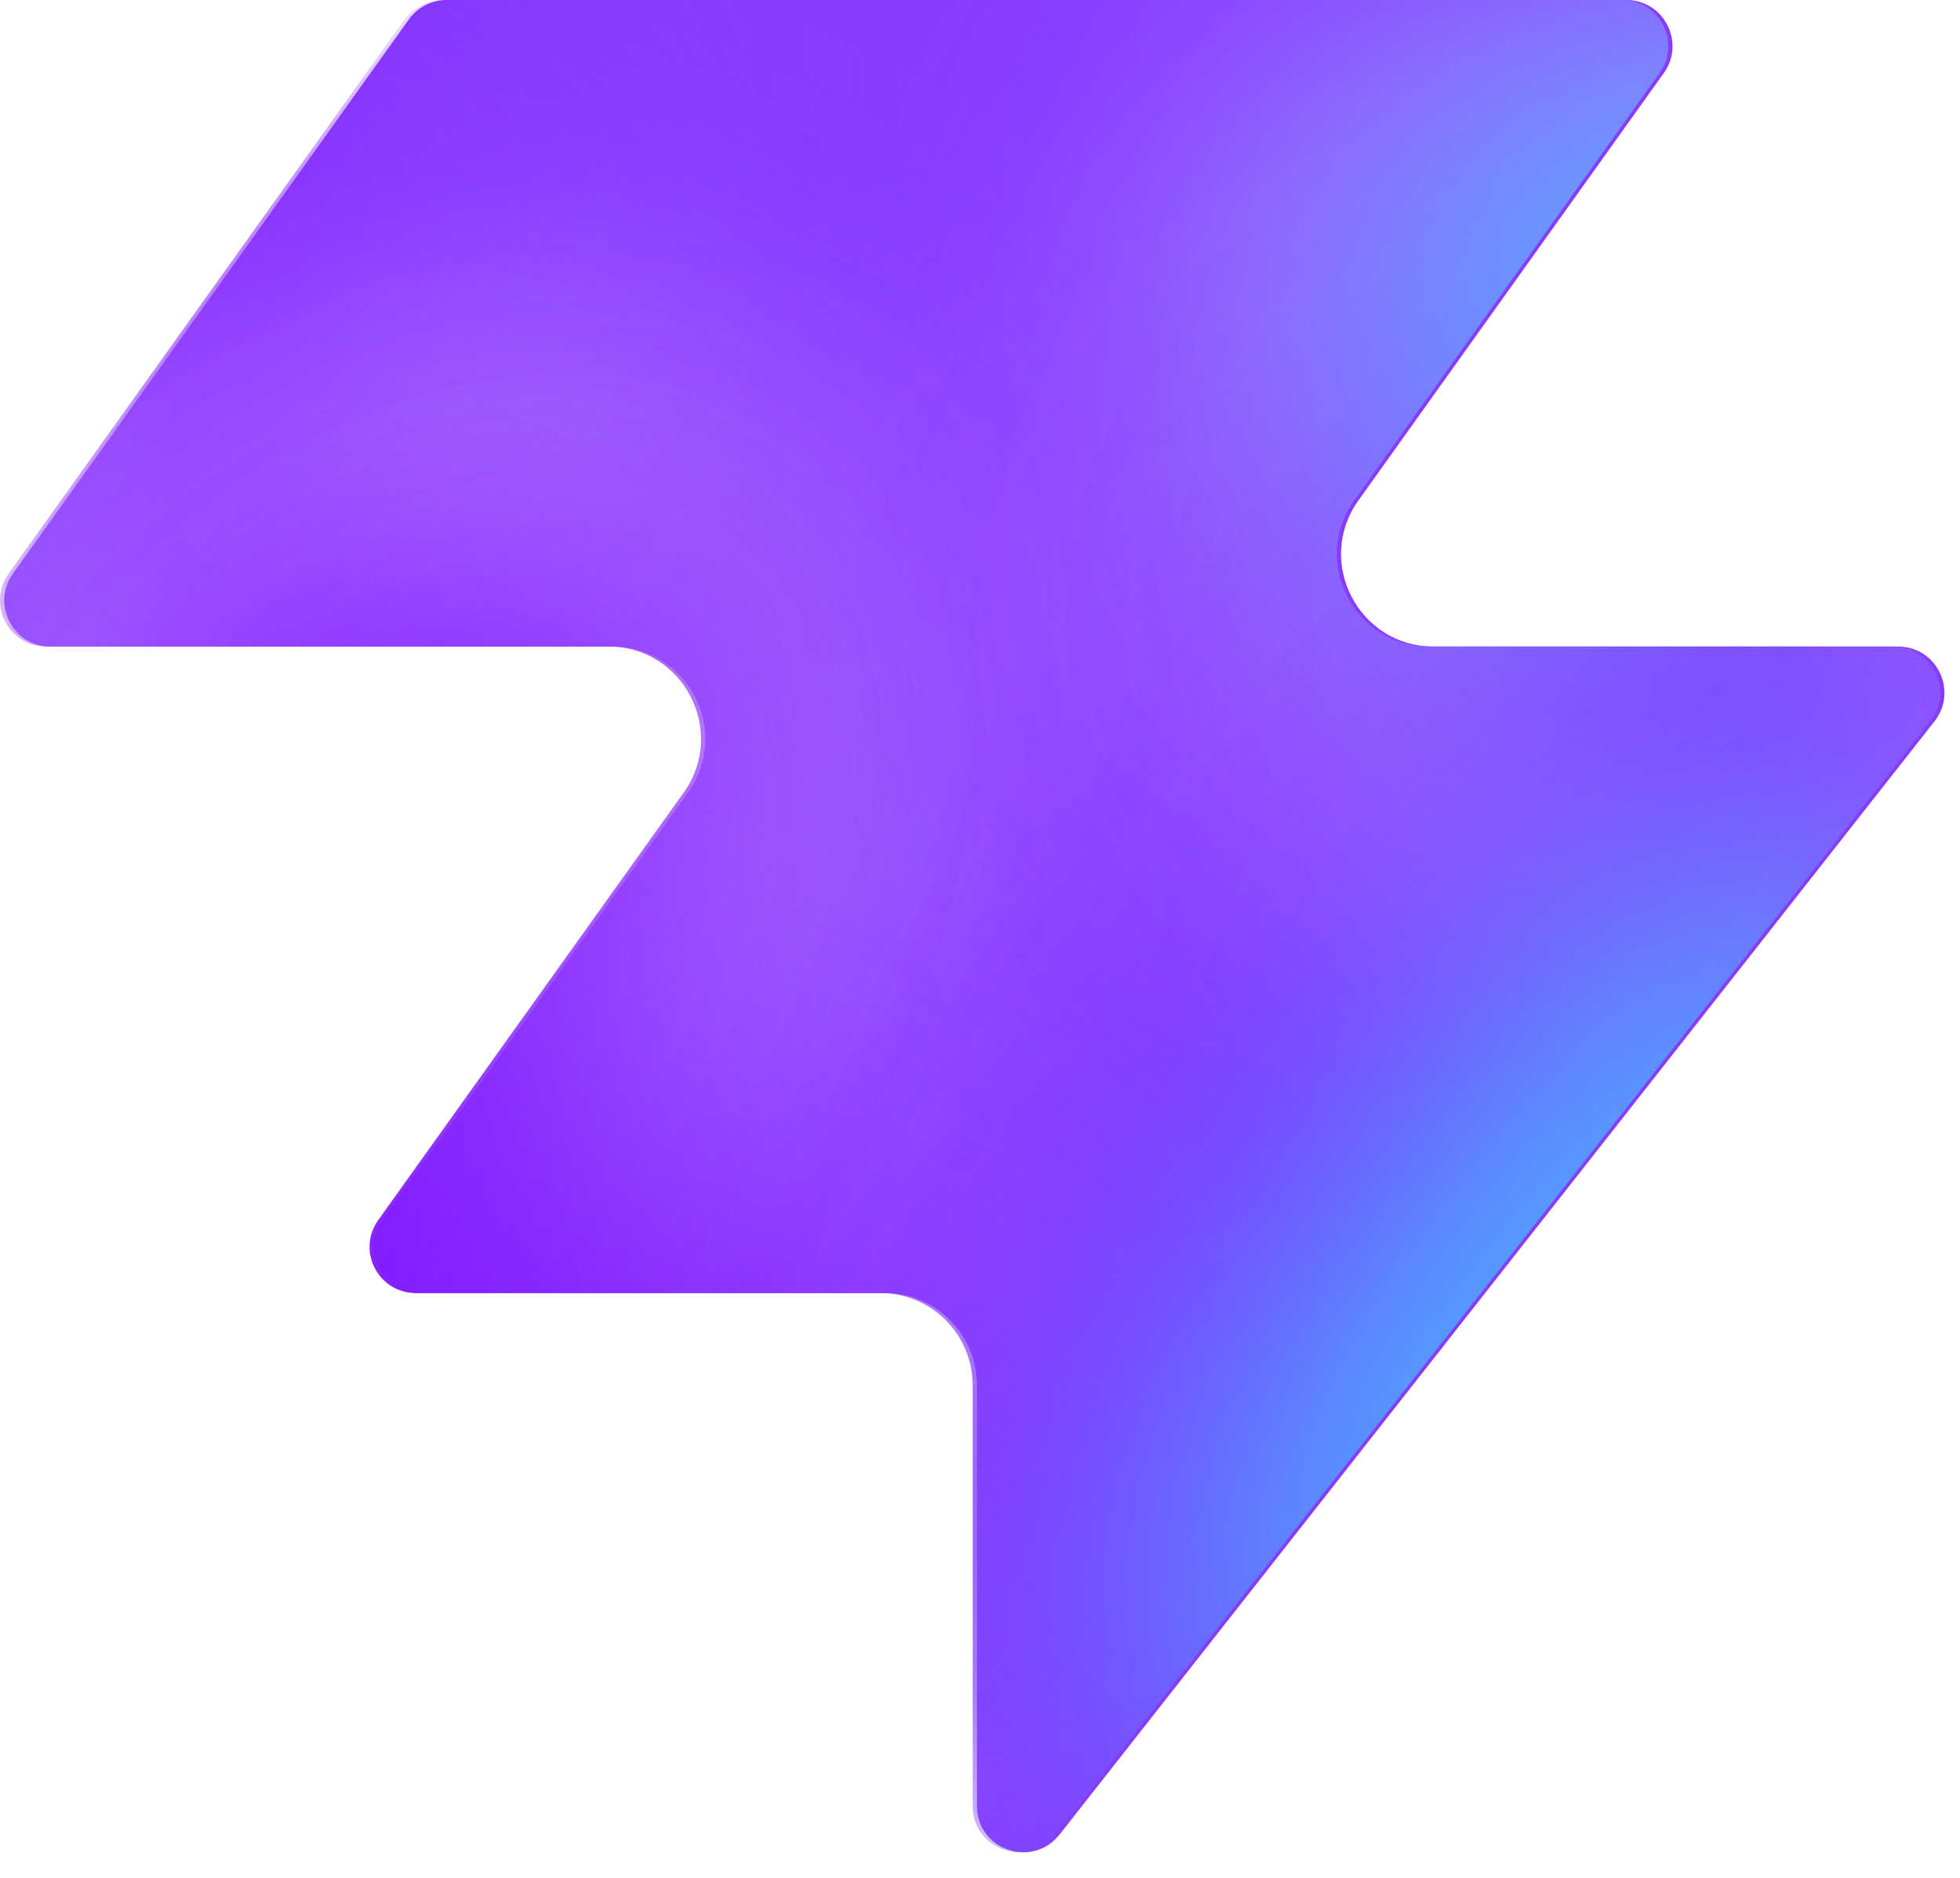
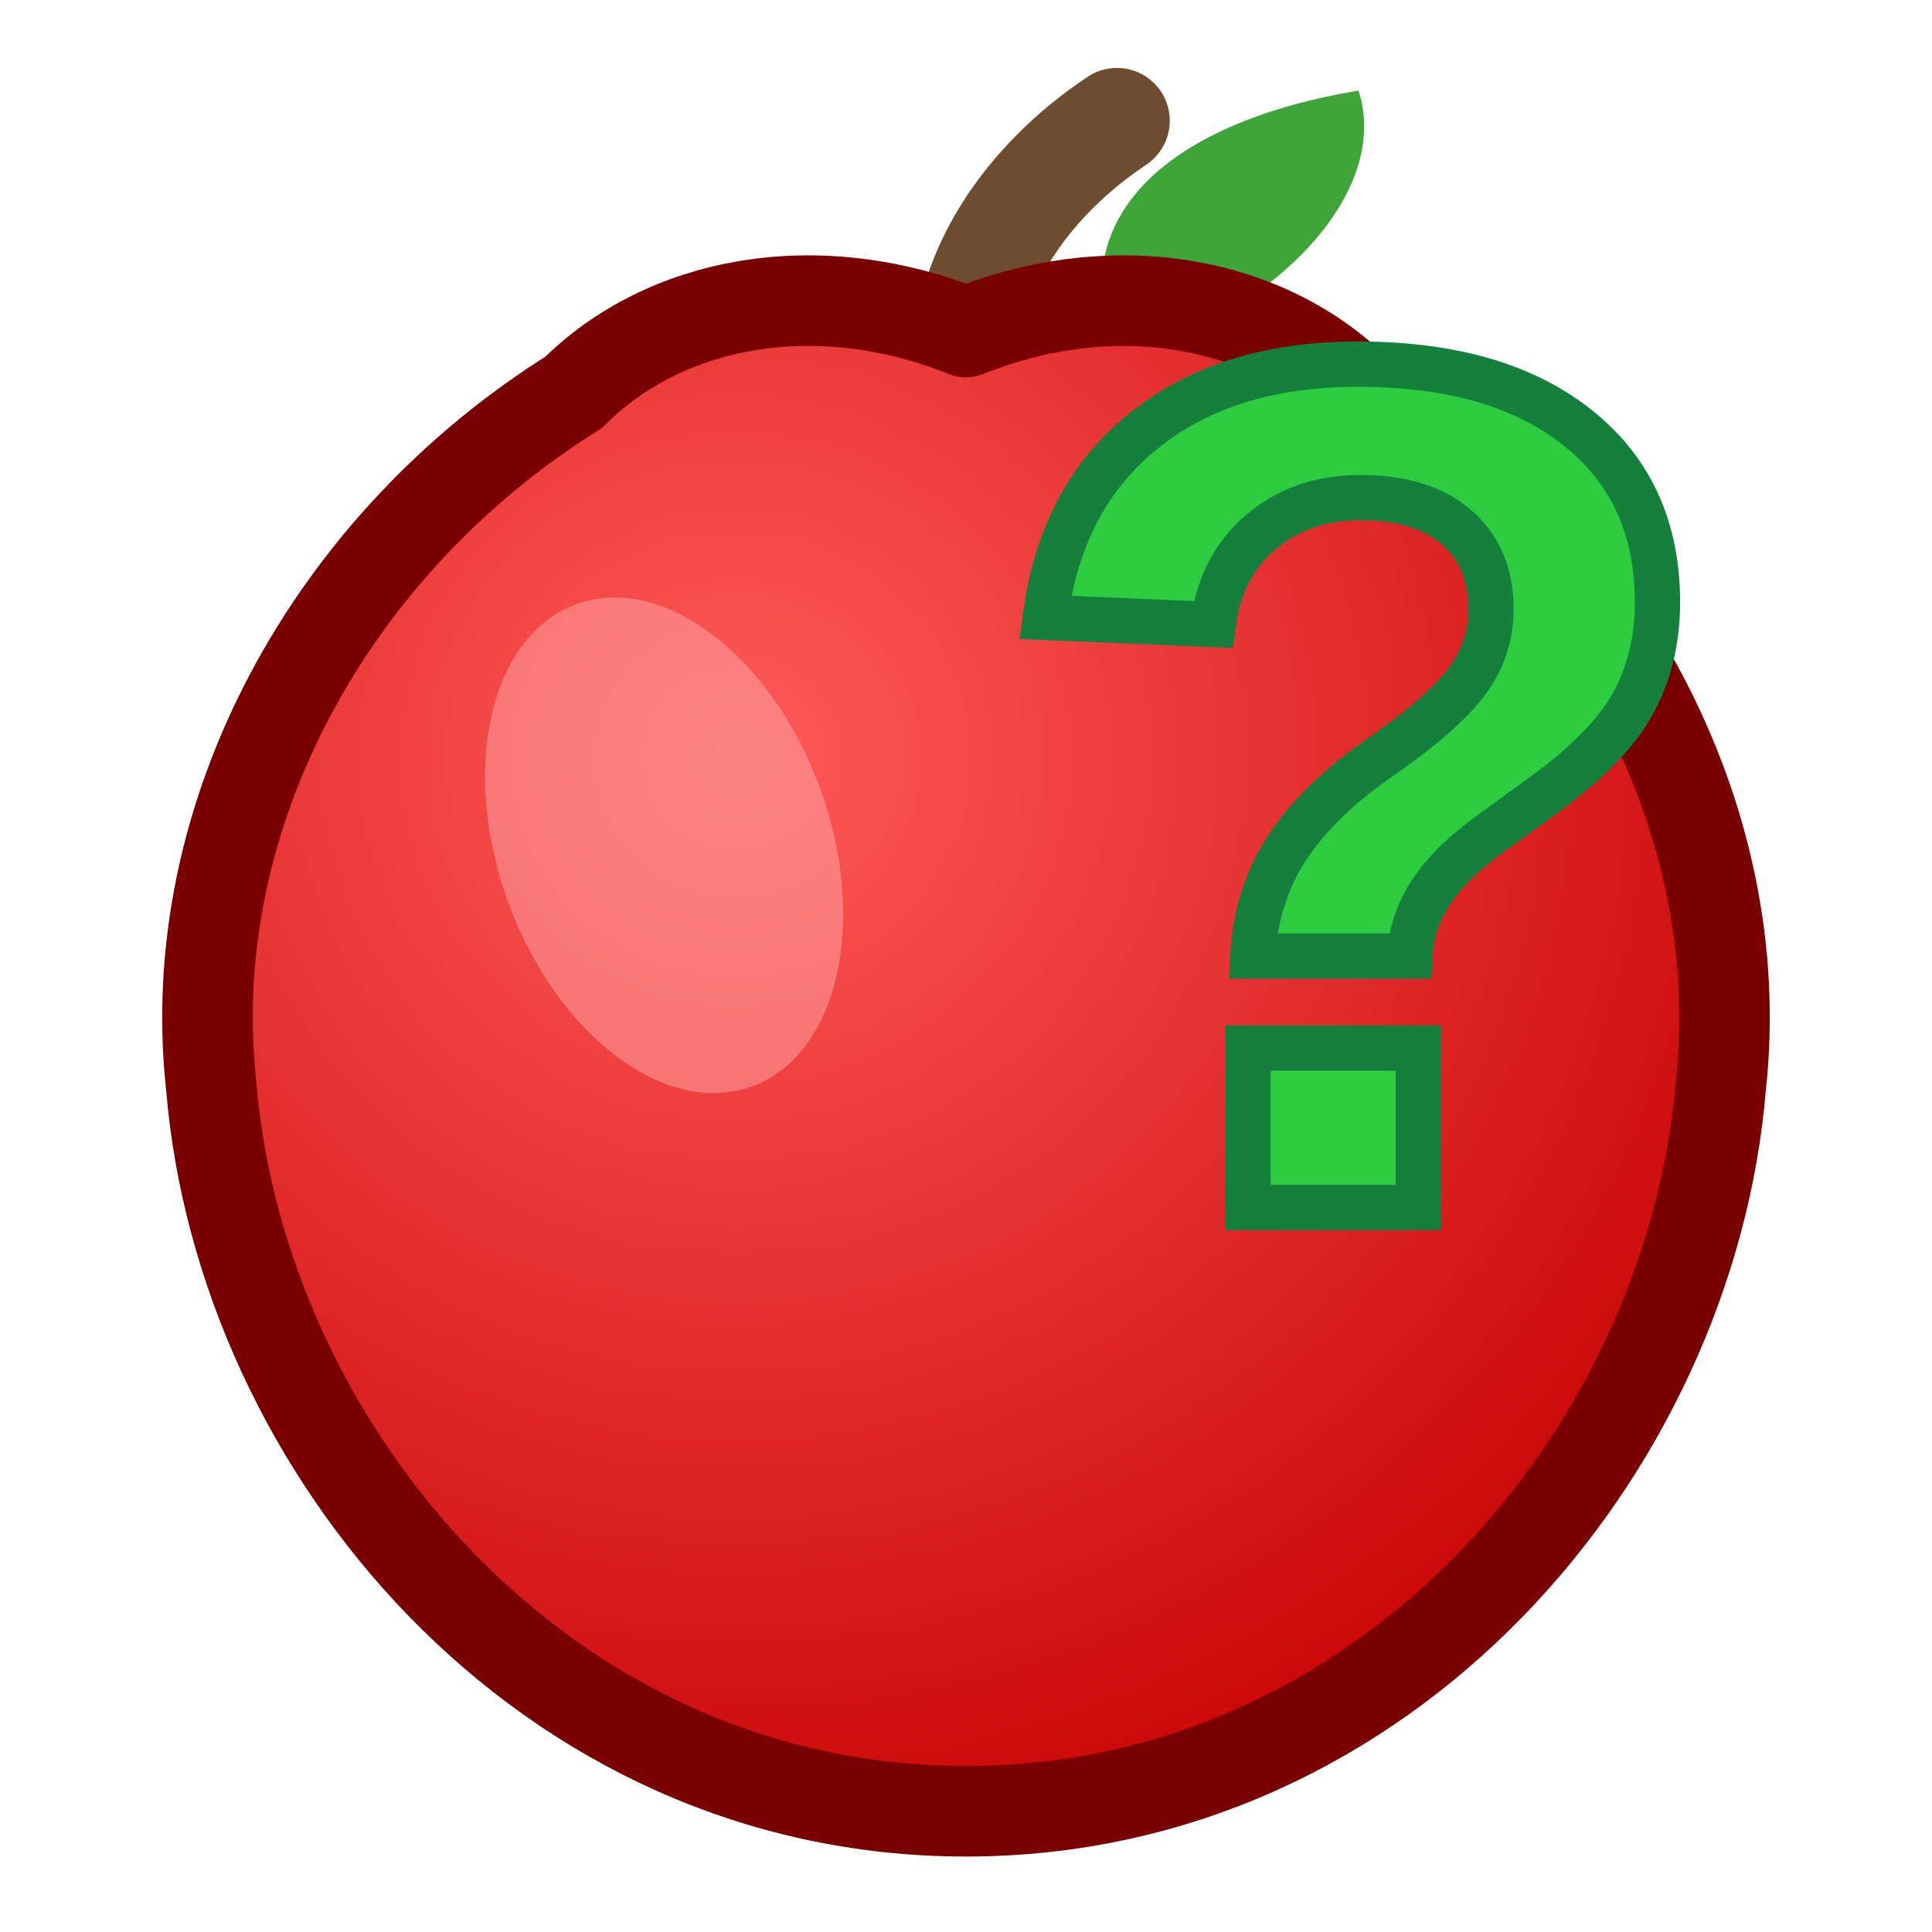
- <svg xmlns="http://www.w3.org/2000/svg" width="48" height="46" fill="none" viewBox="0 0 48 46">
-   <path fill="#863bff" d="M25.946 44.938c-.664.845-2.021.375-2.021-.698V33.937a2.26 2.26 0 0 0-2.262-2.262H10.287c-.92 0-1.456-1.04-.92-1.788l7.48-10.471c1.07-1.497 0-3.578-1.842-3.578H1.237c-.92 0-1.456-1.04-.92-1.788L10.013.474c.214-.297.556-.474.92-.474h28.894c.92 0 1.456 1.04.92 1.788l-7.48 10.471c-1.07 1.498 0 3.579 1.842 3.579h11.377c.943 0 1.473 1.088.89 1.83L25.947 44.94z" style="fill:#863bff;fill:color(display-p3 .525 .23 1);fill-opacity:1" />
-   <mask id="a" width="48" height="46" x="0" y="0" maskUnits="userSpaceOnUse" style="mask-type:alpha">
-     <path fill="#000" d="M25.842 44.938c-.664.844-2.021.375-2.021-.698V33.937a2.26 2.26 0 0 0-2.262-2.262H10.183c-.92 0-1.456-1.04-.92-1.788l7.48-10.471c1.07-1.498 0-3.579-1.842-3.579H1.133c-.92 0-1.456-1.04-.92-1.787L9.91.473c.214-.297.556-.474.92-.474h28.894c.92 0 1.456 1.04.92 1.788l-7.48 10.471c-1.07 1.498 0 3.578 1.842 3.578h11.377c.943 0 1.473 1.088.89 1.832L25.843 44.94z" style="fill:#000;fill-opacity:1" />
-   </mask>
-   <g mask="url(#a)">
-     <g filter="url(#b)">
-       <ellipse cx="5.508" cy="14.704" fill="#ede6ff" rx="5.508" ry="14.704" style="fill:#ede6ff;fill:color(display-p3 .927 .903 1);fill-opacity:1" transform="matrix(.00324 1 1 -.00324 -4.47 31.516)" />
-     </g>
-     <g filter="url(#c)">
-       <ellipse cx="10.399" cy="29.851" fill="#ede6ff" rx="10.399" ry="29.851" style="fill:#ede6ff;fill:color(display-p3 .927 .903 1);fill-opacity:1" transform="matrix(.00324 1 1 -.00324 -39.328 7.883)" />
-     </g>
-     <g filter="url(#d)">
-       <ellipse cx="5.508" cy="30.487" fill="#7e14ff" rx="5.508" ry="30.487" style="fill:#7e14ff;fill:color(display-p3 .492 .077 1);fill-opacity:1" transform="rotate(89.814 -25.913 -14.639)scale(1 -1)" />
-     </g>
-     <g filter="url(#e)">
-       <ellipse cx="5.508" cy="30.599" fill="#7e14ff" rx="5.508" ry="30.599" style="fill:#7e14ff;fill:color(display-p3 .492 .077 1);fill-opacity:1" transform="rotate(89.814 -32.644 -3.334)scale(1 -1)" />
-     </g>
-     <g filter="url(#f)">
-       <ellipse cx="5.508" cy="30.599" fill="#7e14ff" rx="5.508" ry="30.599" style="fill:#7e14ff;fill:color(display-p3 .492 .077 1);fill-opacity:1" transform="matrix(.00324 1 1 -.00324 -34.34 30.47)" />
-     </g>
-     <g filter="url(#g)">
-       <ellipse cx="14.072" cy="22.078" fill="#ede6ff" rx="14.072" ry="22.078" style="fill:#ede6ff;fill:color(display-p3 .927 .903 1);fill-opacity:1" transform="rotate(93.35 24.506 48.493)scale(-1 1)" />
-     </g>
-     <g filter="url(#h)">
-       <ellipse cx="3.47" cy="21.501" fill="#7e14ff" rx="3.47" ry="21.501" style="fill:#7e14ff;fill:color(display-p3 .492 .077 1);fill-opacity:1" transform="rotate(89.009 28.708 47.59)scale(-1 1)" />
-     </g>
-     <g filter="url(#i)">
-       <ellipse cx="3.47" cy="21.501" fill="#7e14ff" rx="3.47" ry="21.501" style="fill:#7e14ff;fill:color(display-p3 .492 .077 1);fill-opacity:1" transform="rotate(89.009 28.708 47.59)scale(-1 1)" />
-     </g>
-     <g filter="url(#j)">
-       <ellipse cx=".387" cy="8.972" fill="#7e14ff" rx="4.407" ry="29.108" style="fill:#7e14ff;fill:color(display-p3 .492 .077 1);fill-opacity:1" transform="rotate(39.51 .387 8.972)" />
-     </g>
-     <g filter="url(#k)">
-       <ellipse cx="47.523" cy="-6.092" fill="#7e14ff" rx="4.407" ry="29.108" style="fill:#7e14ff;fill:color(display-p3 .492 .077 1);fill-opacity:1" transform="rotate(37.892 47.523 -6.092)" />
-     </g>
-     <g filter="url(#l)">
-       <ellipse cx="41.412" cy="6.333" fill="#47bfff" rx="5.971" ry="9.665" style="fill:#47bfff;fill:color(display-p3 .28 .748 1);fill-opacity:1" transform="rotate(37.892 41.412 6.333)" />
-     </g>
-     <g filter="url(#m)">
-       <ellipse cx="-1.879" cy="38.332" fill="#7e14ff" rx="4.407" ry="29.108" style="fill:#7e14ff;fill:color(display-p3 .492 .077 1);fill-opacity:1" transform="rotate(37.892 -1.88 38.332)" />
-     </g>
-     <g filter="url(#n)">
-       <ellipse cx="-1.879" cy="38.332" fill="#7e14ff" rx="4.407" ry="29.108" style="fill:#7e14ff;fill:color(display-p3 .492 .077 1);fill-opacity:1" transform="rotate(37.892 -1.88 38.332)" />
-     </g>
-     <g filter="url(#o)">
-       <ellipse cx="35.651" cy="29.907" fill="#7e14ff" rx="4.407" ry="29.108" style="fill:#7e14ff;fill:color(display-p3 .492 .077 1);fill-opacity:1" transform="rotate(37.892 35.651 29.907)" />
-     </g>
-     <g filter="url(#p)">
-       <ellipse cx="38.418" cy="32.4" fill="#47bfff" rx="5.971" ry="15.297" style="fill:#47bfff;fill:color(display-p3 .28 .748 1);fill-opacity:1" transform="rotate(37.892 38.418 32.4)" />
-     </g>
-   </g>
+ <svg xmlns="http://www.w3.org/2000/svg" viewBox="0 0 64 64">
  <defs>
-     <filter id="b" width="60.045" height="41.654" x="-19.77" y="16.149" color-interpolation-filters="sRGB" filterUnits="userSpaceOnUse">
-       <feFlood flood-opacity="0" result="BackgroundImageFix" />
-       <feBlend in="SourceGraphic" in2="BackgroundImageFix" result="shape" />
-       <feGaussianBlur result="effect1_foregroundBlur_2002_17158" stdDeviation="7.659" />
-     </filter>
-     <filter id="c" width="90.34" height="51.437" x="-54.613" y="-7.533" color-interpolation-filters="sRGB" filterUnits="userSpaceOnUse">
-       <feFlood flood-opacity="0" result="BackgroundImageFix" />
-       <feBlend in="SourceGraphic" in2="BackgroundImageFix" result="shape" />
-       <feGaussianBlur result="effect1_foregroundBlur_2002_17158" stdDeviation="7.659" />
-     </filter>
-     <filter id="d" width="79.355" height="29.4" x="-49.64" y="2.03" color-interpolation-filters="sRGB" filterUnits="userSpaceOnUse">
-       <feFlood flood-opacity="0" result="BackgroundImageFix" />
-       <feBlend in="SourceGraphic" in2="BackgroundImageFix" result="shape" />
-       <feGaussianBlur result="effect1_foregroundBlur_2002_17158" stdDeviation="4.596" />
-     </filter>
-     <filter id="e" width="79.579" height="29.4" x="-45.045" y="20.029" color-interpolation-filters="sRGB" filterUnits="userSpaceOnUse">
-       <feFlood flood-opacity="0" result="BackgroundImageFix" />
-       <feBlend in="SourceGraphic" in2="BackgroundImageFix" result="shape" />
-       <feGaussianBlur result="effect1_foregroundBlur_2002_17158" stdDeviation="4.596" />
-     </filter>
-     <filter id="f" width="79.579" height="29.4" x="-43.513" y="21.178" color-interpolation-filters="sRGB" filterUnits="userSpaceOnUse">
-       <feFlood flood-opacity="0" result="BackgroundImageFix" />
-       <feBlend in="SourceGraphic" in2="BackgroundImageFix" result="shape" />
-       <feGaussianBlur result="effect1_foregroundBlur_2002_17158" stdDeviation="4.596" />
-     </filter>
-     <filter id="g" width="74.749" height="58.852" x="15.756" y="-17.901" color-interpolation-filters="sRGB" filterUnits="userSpaceOnUse">
-       <feFlood flood-opacity="0" result="BackgroundImageFix" />
-       <feBlend in="SourceGraphic" in2="BackgroundImageFix" result="shape" />
-       <feGaussianBlur result="effect1_foregroundBlur_2002_17158" stdDeviation="7.659" />
-     </filter>
-     <filter id="h" width="61.377" height="25.362" x="23.548" y="2.284" color-interpolation-filters="sRGB" filterUnits="userSpaceOnUse">
-       <feFlood flood-opacity="0" result="BackgroundImageFix" />
-       <feBlend in="SourceGraphic" in2="BackgroundImageFix" result="shape" />
-       <feGaussianBlur result="effect1_foregroundBlur_2002_17158" stdDeviation="4.596" />
-     </filter>
-     <filter id="i" width="61.377" height="25.362" x="23.548" y="2.284" color-interpolation-filters="sRGB" filterUnits="userSpaceOnUse">
-       <feFlood flood-opacity="0" result="BackgroundImageFix" />
-       <feBlend in="SourceGraphic" in2="BackgroundImageFix" result="shape" />
-       <feGaussianBlur result="effect1_foregroundBlur_2002_17158" stdDeviation="4.596" />
-     </filter>
-     <filter id="j" width="56.045" height="63.649" x="-27.636" y="-22.853" color-interpolation-filters="sRGB" filterUnits="userSpaceOnUse">
-       <feFlood flood-opacity="0" result="BackgroundImageFix" />
-       <feBlend in="SourceGraphic" in2="BackgroundImageFix" result="shape" />
-       <feGaussianBlur result="effect1_foregroundBlur_2002_17158" stdDeviation="4.596" />
-     </filter>
-     <filter id="k" width="54.814" height="64.646" x="20.116" y="-38.415" color-interpolation-filters="sRGB" filterUnits="userSpaceOnUse">
-       <feFlood flood-opacity="0" result="BackgroundImageFix" />
-       <feBlend in="SourceGraphic" in2="BackgroundImageFix" result="shape" />
-       <feGaussianBlur result="effect1_foregroundBlur_2002_17158" stdDeviation="4.596" />
-     </filter>
-     <filter id="l" width="33.541" height="35.313" x="24.641" y="-11.323" color-interpolation-filters="sRGB" filterUnits="userSpaceOnUse">
-       <feFlood flood-opacity="0" result="BackgroundImageFix" />
-       <feBlend in="SourceGraphic" in2="BackgroundImageFix" result="shape" />
-       <feGaussianBlur result="effect1_foregroundBlur_2002_17158" stdDeviation="4.596" />
-     </filter>
-     <filter id="m" width="54.814" height="64.646" x="-29.286" y="6.009" color-interpolation-filters="sRGB" filterUnits="userSpaceOnUse">
-       <feFlood flood-opacity="0" result="BackgroundImageFix" />
-       <feBlend in="SourceGraphic" in2="BackgroundImageFix" result="shape" />
-       <feGaussianBlur result="effect1_foregroundBlur_2002_17158" stdDeviation="4.596" />
-     </filter>
-     <filter id="n" width="54.814" height="64.646" x="-29.286" y="6.009" color-interpolation-filters="sRGB" filterUnits="userSpaceOnUse">
-       <feFlood flood-opacity="0" result="BackgroundImageFix" />
-       <feBlend in="SourceGraphic" in2="BackgroundImageFix" result="shape" />
-       <feGaussianBlur result="effect1_foregroundBlur_2002_17158" stdDeviation="4.596" />
-     </filter>
-     <filter id="o" width="54.814" height="64.646" x="8.244" y="-2.416" color-interpolation-filters="sRGB" filterUnits="userSpaceOnUse">
-       <feFlood flood-opacity="0" result="BackgroundImageFix" />
-       <feBlend in="SourceGraphic" in2="BackgroundImageFix" result="shape" />
-       <feGaussianBlur result="effect1_foregroundBlur_2002_17158" stdDeviation="4.596" />
-     </filter>
-     <filter id="p" width="39.409" height="43.623" x="18.713" y="10.588" color-interpolation-filters="sRGB" filterUnits="userSpaceOnUse">
-       <feFlood flood-opacity="0" result="BackgroundImageFix" />
-       <feBlend in="SourceGraphic" in2="BackgroundImageFix" result="shape" />
-       <feGaussianBlur result="effect1_foregroundBlur_2002_17158" stdDeviation="4.596" />
-     </filter>
+     <radialGradient id="appleGrad" cx="35%" cy="30%" r="80%">
+       <stop offset="0%" stop-color="#ff5a5a" />
+       <stop offset="100%" stop-color="#c60000" />
+     </radialGradient>
  </defs>
+   <path d="M32 12c0-3 2-6 5-8" stroke="#6d4c2f" stroke-width="3.5" fill="none" stroke-linecap="round" />
+   <path d="M37 12 c 6 -2 9 -6 8 -9 c -6 1 -10 4 -8 9Z" fill="#3fa53a" />
+   <path d="M32 11 C 27 9 22 10 19 13 C 11 18 6 27 7 36 C 8 48 18 60 32 60 C 46 60 56 48 57 36 C 58 27 53 18 45 13 C 42 10 37 9 32 11 Z" fill="url(#appleGrad)" stroke="#7a0000" stroke-width="3" stroke-linejoin="round" />
+   <ellipse cx="22" cy="28" rx="5.5" ry="8.5" fill="#ffb3b3" opacity="0.45" transform="rotate(-20 22 28)" />
+   <text x="45" y="40" text-anchor="middle" font-family="Arial, sans-serif" font-weight="bold" font-size="40" fill="#2ecc40" stroke="#15803d" stroke-width="1.5">?</text>
</svg>
